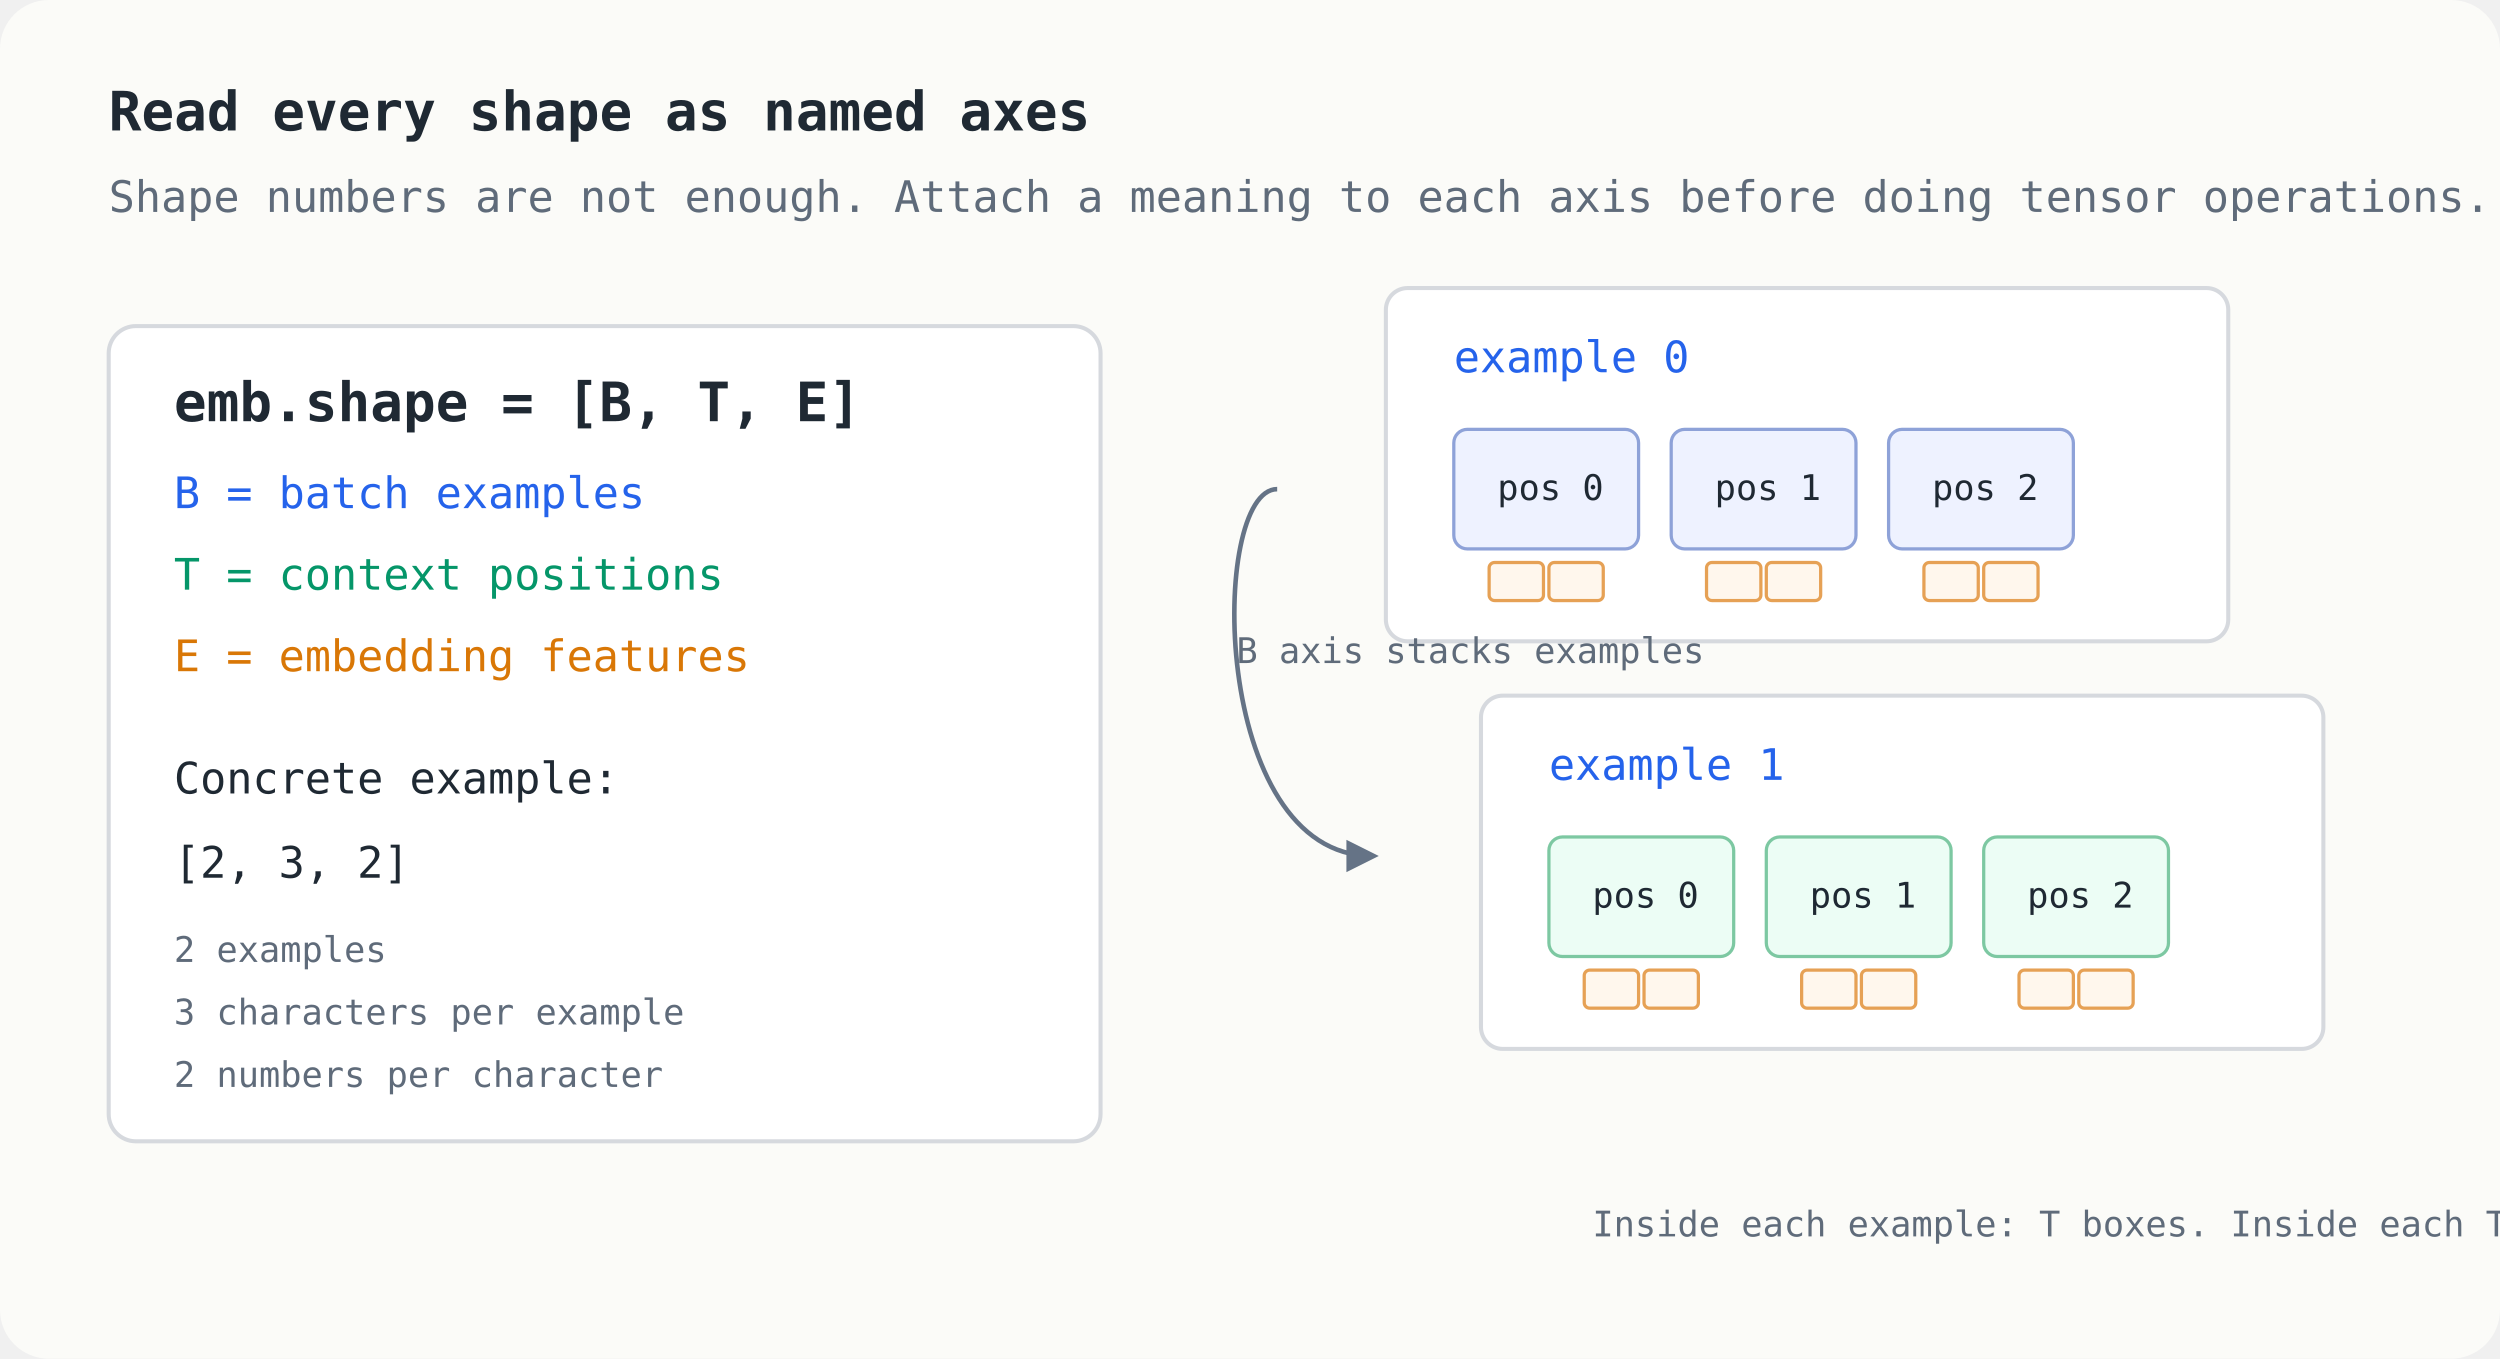
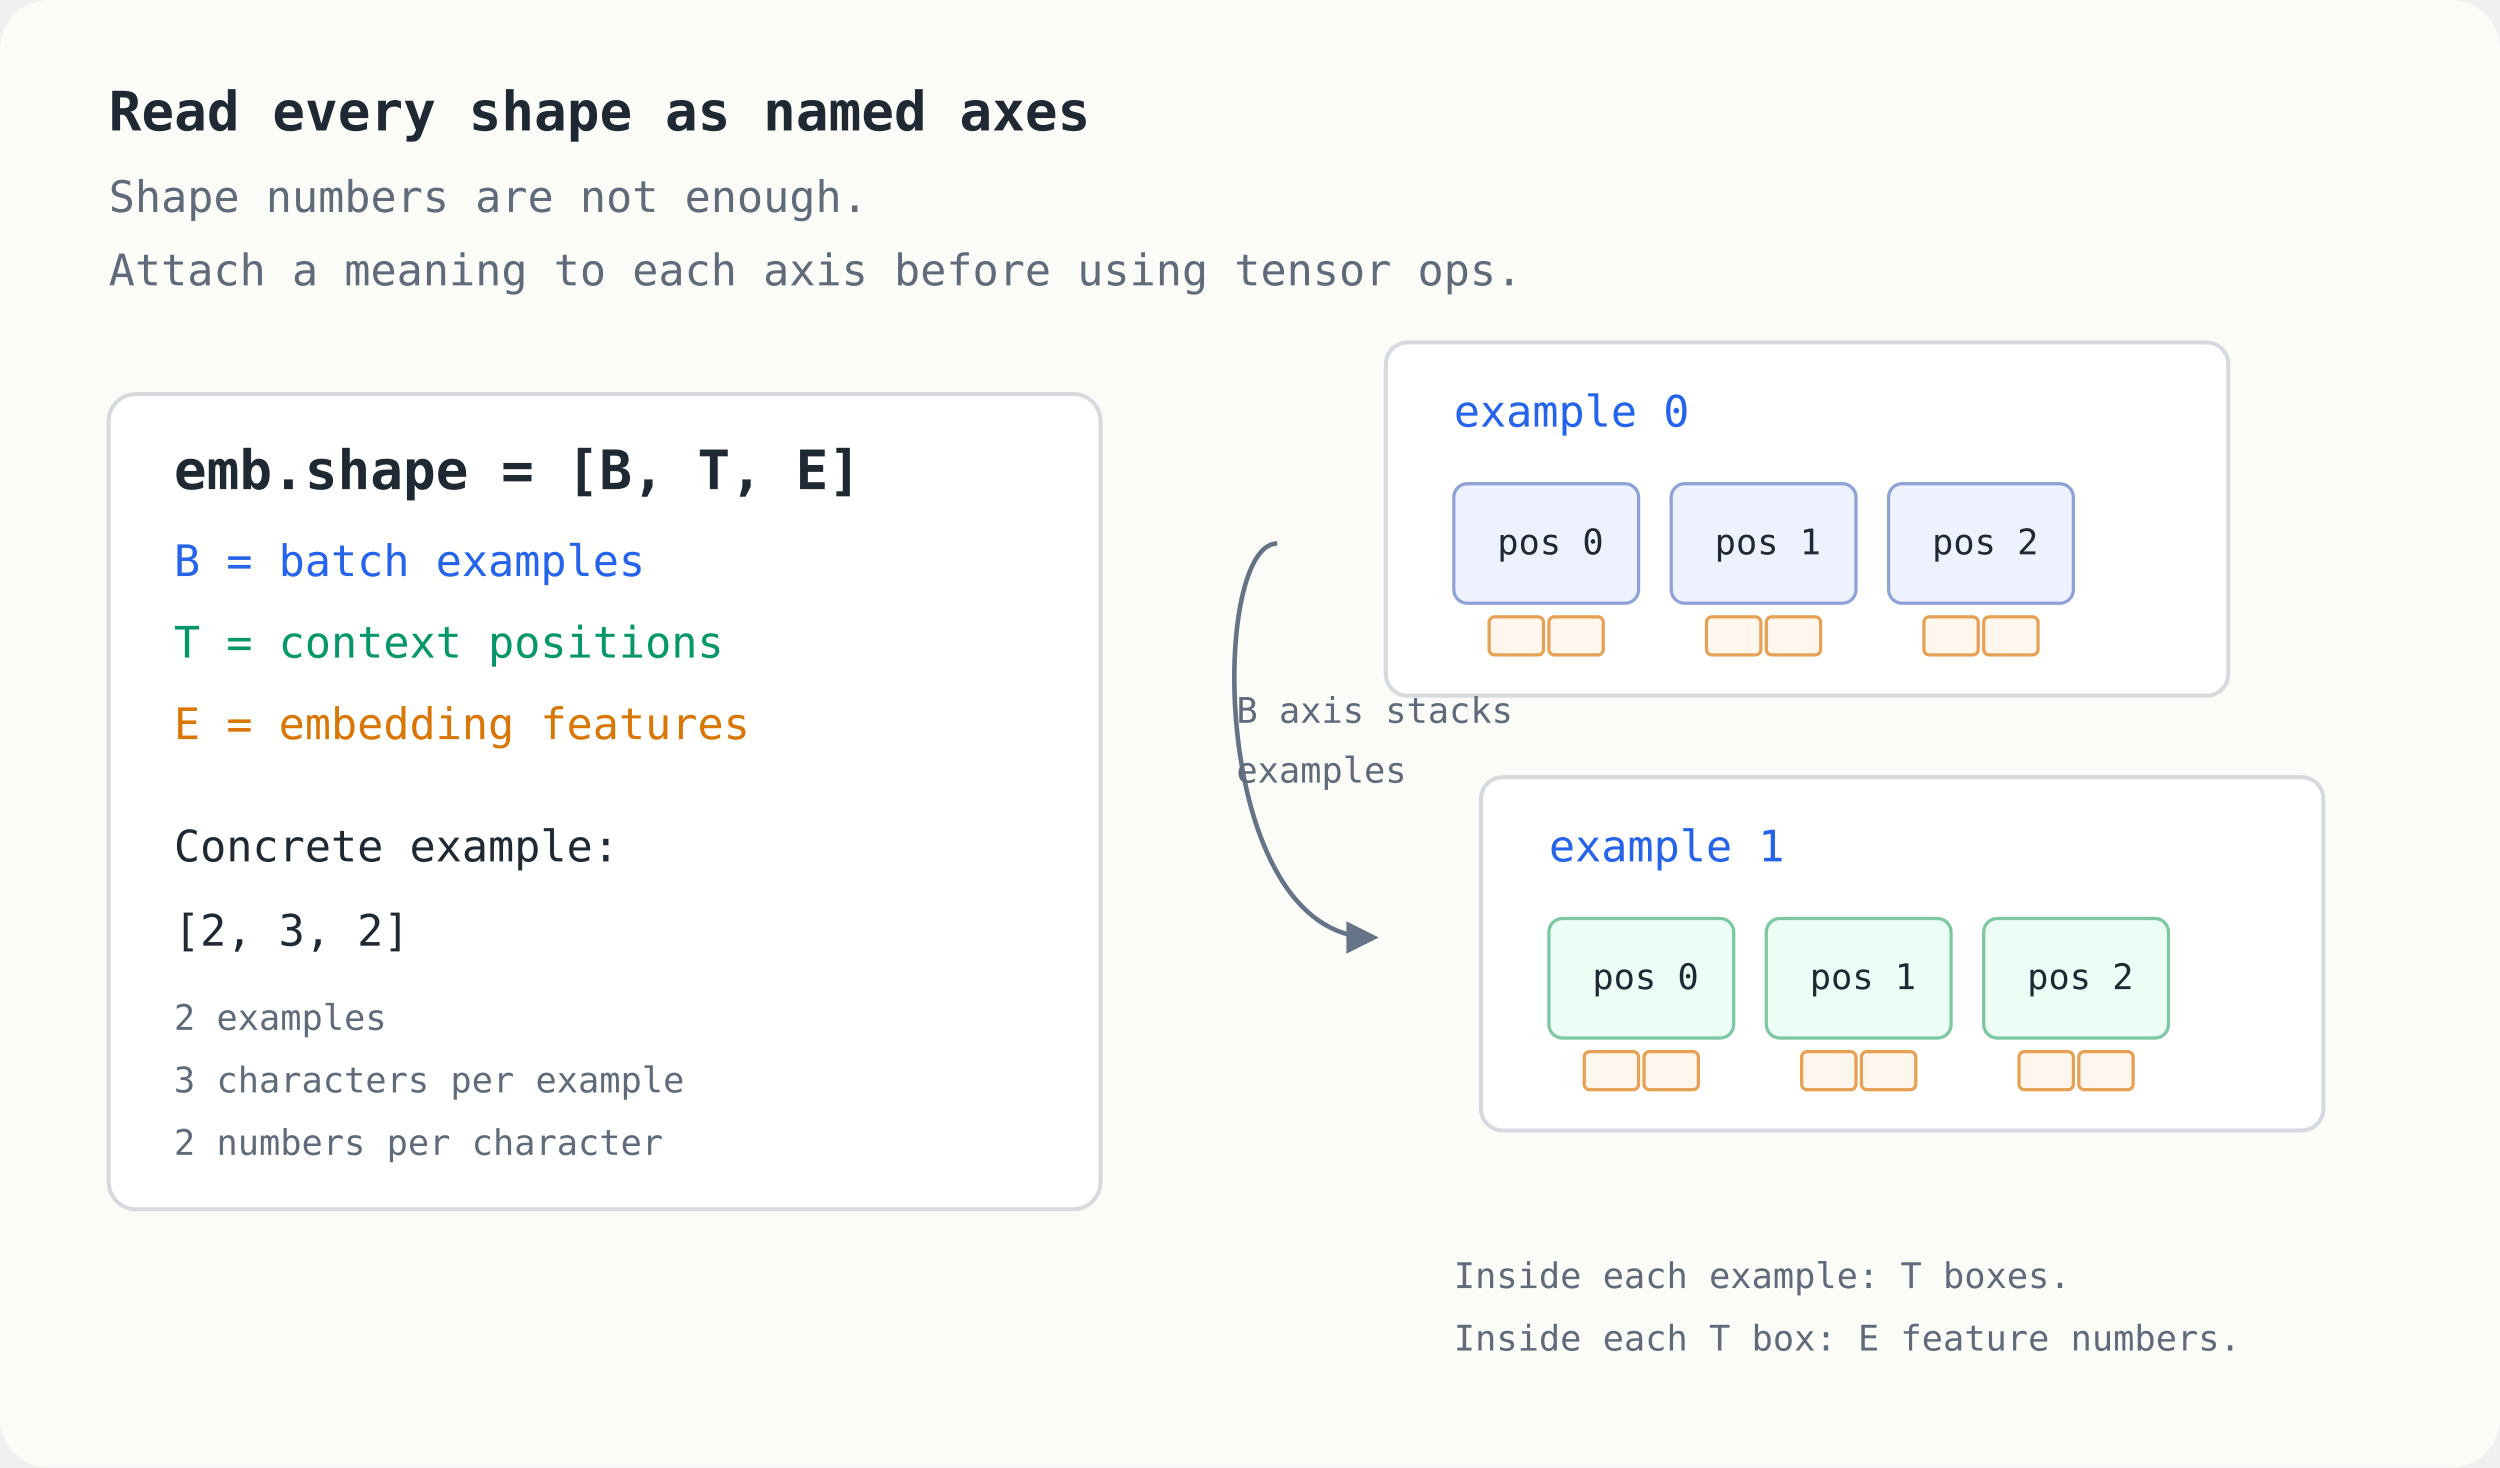
- <svg xmlns="http://www.w3.org/2000/svg" viewBox="0 0 920 500" role="img" aria-labelledby="title desc">
+ <svg xmlns="http://www.w3.org/2000/svg" viewBox="0 0 920 540" role="img" aria-labelledby="title desc">
  <defs>
    <style>
      .bg { fill: #fbfbf8; }
      .ink { fill: #1f2933; }
      .muted { fill: #5f6b7a; }
      .axisB { fill: #2563eb; }
      .axisT { fill: #059669; }
      .axisE { fill: #d97706; }
      .panel { fill: #ffffff; stroke: #d6d9de; stroke-width: 1.5; }
      .cell { fill: #eef2ff; stroke: #8ea2d8; stroke-width: 1.2; }
      .cell2 { fill: #ecfdf5; stroke: #7dc8a2; stroke-width: 1.2; }
      .feature { fill: #fff7ed; stroke: #e6a155; stroke-width: 1.2; }
      .line { stroke: #657386; stroke-width: 1.7; fill: none; marker-end: url(#arrow); }
      .label { font: 700 20px ui-monospace, SFMono-Regular, Menlo, Consolas, monospace; }
      .text { font: 500 16px ui-monospace, SFMono-Regular, Menlo, Consolas, monospace; }
      .small { font: 500 13px ui-monospace, SFMono-Regular, Menlo, Consolas, monospace; }
    </style>
    <marker id="arrow" viewBox="0 0 10 10" refX="8" refY="5" markerWidth="7" markerHeight="7" orient="auto-start-reverse">
      <path d="M 0 0 L 10 5 L 0 10 z" fill="#657386" />
    </marker>
  </defs>
-   <rect class="bg" width="920" height="500" rx="18" />
+   <rect class="bg" width="920" height="540" rx="18" />
  <text x="40" y="48" class="label ink">Read every shape as named axes</text>
-   <text x="40" y="78" class="text muted">Shape numbers are not enough. Attach a meaning to each axis before doing tensor operations.</text>
-   <rect x="40" y="120" width="365" height="300" rx="10" class="panel" />
-   <text x="64" y="155" class="label ink">emb.shape = [B, T, E]</text>
-   <text x="64" y="187" class="text axisB">B = batch examples</text>
-   <text x="64" y="217" class="text axisT">T = context positions</text>
-   <text x="64" y="247" class="text axisE">E = embedding features</text>
-   <text x="64" y="292" class="text ink">Concrete example:</text>
-   <text x="64" y="323" class="text ink">[2, 3, 2]</text>
-   <text x="64" y="354" class="small muted">2 examples</text>
-   <text x="64" y="377" class="small muted">3 characters per example</text>
-   <text x="64" y="400" class="small muted">2 numbers per character</text>
-   <rect x="510" y="106" width="310" height="130" rx="8" class="panel" />
-   <text x="535" y="137" class="text axisB">example 0</text>
-   <rect x="535" y="158" width="68" height="44" rx="5" class="cell" />
-   <rect x="615" y="158" width="68" height="44" rx="5" class="cell" />
-   <rect x="695" y="158" width="68" height="44" rx="5" class="cell" />
-   <text x="551" y="184" class="small ink">pos 0</text>
-   <text x="631" y="184" class="small ink">pos 1</text>
-   <text x="711" y="184" class="small ink">pos 2</text>
-   <rect x="548" y="207" width="20" height="14" rx="2" class="feature" />
-   <rect x="570" y="207" width="20" height="14" rx="2" class="feature" />
-   <rect x="628" y="207" width="20" height="14" rx="2" class="feature" />
-   <rect x="650" y="207" width="20" height="14" rx="2" class="feature" />
-   <rect x="708" y="207" width="20" height="14" rx="2" class="feature" />
-   <rect x="730" y="207" width="20" height="14" rx="2" class="feature" />
-   <rect x="545" y="256" width="310" height="130" rx="8" class="panel" />
-   <text x="570" y="287" class="text axisB">example 1</text>
-   <rect x="570" y="308" width="68" height="44" rx="5" class="cell2" />
-   <rect x="650" y="308" width="68" height="44" rx="5" class="cell2" />
-   <rect x="730" y="308" width="68" height="44" rx="5" class="cell2" />
-   <text x="586" y="334" class="small ink">pos 0</text>
-   <text x="666" y="334" class="small ink">pos 1</text>
-   <text x="746" y="334" class="small ink">pos 2</text>
-   <rect x="583" y="357" width="20" height="14" rx="2" class="feature" />
-   <rect x="605" y="357" width="20" height="14" rx="2" class="feature" />
-   <rect x="663" y="357" width="20" height="14" rx="2" class="feature" />
-   <rect x="685" y="357" width="20" height="14" rx="2" class="feature" />
-   <rect x="743" y="357" width="20" height="14" rx="2" class="feature" />
-   <rect x="765" y="357" width="20" height="14" rx="2" class="feature" />
-   <path d="M470 180 C445 180 445 315 505 315" class="line" />
-   <text x="455" y="244" class="small muted">B axis stacks examples</text>
-   <text x="586" y="455" class="small muted">Inside each example: T boxes. Inside each T box: E feature numbers.</text>
+   <text x="40" y="78" class="text muted">Shape numbers are not enough.</text>
+   <text x="40" y="105" class="text muted">Attach a meaning to each axis before using tensor ops.</text>
+   <rect x="40" y="145" width="365" height="300" rx="10" class="panel" />
+   <text x="64" y="180" class="label ink">emb.shape = [B, T, E]</text>
+   <text x="64" y="212" class="text axisB">B = batch examples</text>
+   <text x="64" y="242" class="text axisT">T = context positions</text>
+   <text x="64" y="272" class="text axisE">E = embedding features</text>
+   <text x="64" y="317" class="text ink">Concrete example:</text>
+   <text x="64" y="348" class="text ink">[2, 3, 2]</text>
+   <text x="64" y="379" class="small muted">2 examples</text>
+   <text x="64" y="402" class="small muted">3 characters per example</text>
+   <text x="64" y="425" class="small muted">2 numbers per character</text>
+   <rect x="510" y="126" width="310" height="130" rx="8" class="panel" />
+   <text x="535" y="157" class="text axisB">example 0</text>
+   <rect x="535" y="178" width="68" height="44" rx="5" class="cell" />
+   <rect x="615" y="178" width="68" height="44" rx="5" class="cell" />
+   <rect x="695" y="178" width="68" height="44" rx="5" class="cell" />
+   <text x="551" y="204" class="small ink">pos 0</text>
+   <text x="631" y="204" class="small ink">pos 1</text>
+   <text x="711" y="204" class="small ink">pos 2</text>
+   <rect x="548" y="227" width="20" height="14" rx="2" class="feature" />
+   <rect x="570" y="227" width="20" height="14" rx="2" class="feature" />
+   <rect x="628" y="227" width="20" height="14" rx="2" class="feature" />
+   <rect x="650" y="227" width="20" height="14" rx="2" class="feature" />
+   <rect x="708" y="227" width="20" height="14" rx="2" class="feature" />
+   <rect x="730" y="227" width="20" height="14" rx="2" class="feature" />
+   <rect x="545" y="286" width="310" height="130" rx="8" class="panel" />
+   <text x="570" y="317" class="text axisB">example 1</text>
+   <rect x="570" y="338" width="68" height="44" rx="5" class="cell2" />
+   <rect x="650" y="338" width="68" height="44" rx="5" class="cell2" />
+   <rect x="730" y="338" width="68" height="44" rx="5" class="cell2" />
+   <text x="586" y="364" class="small ink">pos 0</text>
+   <text x="666" y="364" class="small ink">pos 1</text>
+   <text x="746" y="364" class="small ink">pos 2</text>
+   <rect x="583" y="387" width="20" height="14" rx="2" class="feature" />
+   <rect x="605" y="387" width="20" height="14" rx="2" class="feature" />
+   <rect x="663" y="387" width="20" height="14" rx="2" class="feature" />
+   <rect x="685" y="387" width="20" height="14" rx="2" class="feature" />
+   <rect x="743" y="387" width="20" height="14" rx="2" class="feature" />
+   <rect x="765" y="387" width="20" height="14" rx="2" class="feature" />
+   <path d="M470 200 C445 200 445 345 505 345" class="line" />
+   <text x="455" y="266" class="small muted">B axis stacks</text>
+   <text x="455" y="288" class="small muted">examples</text>
+   <text x="535" y="474" class="small muted">Inside each example: T boxes.</text>
+   <text x="535" y="497" class="small muted">Inside each T box: E feature numbers.</text>
</svg>
